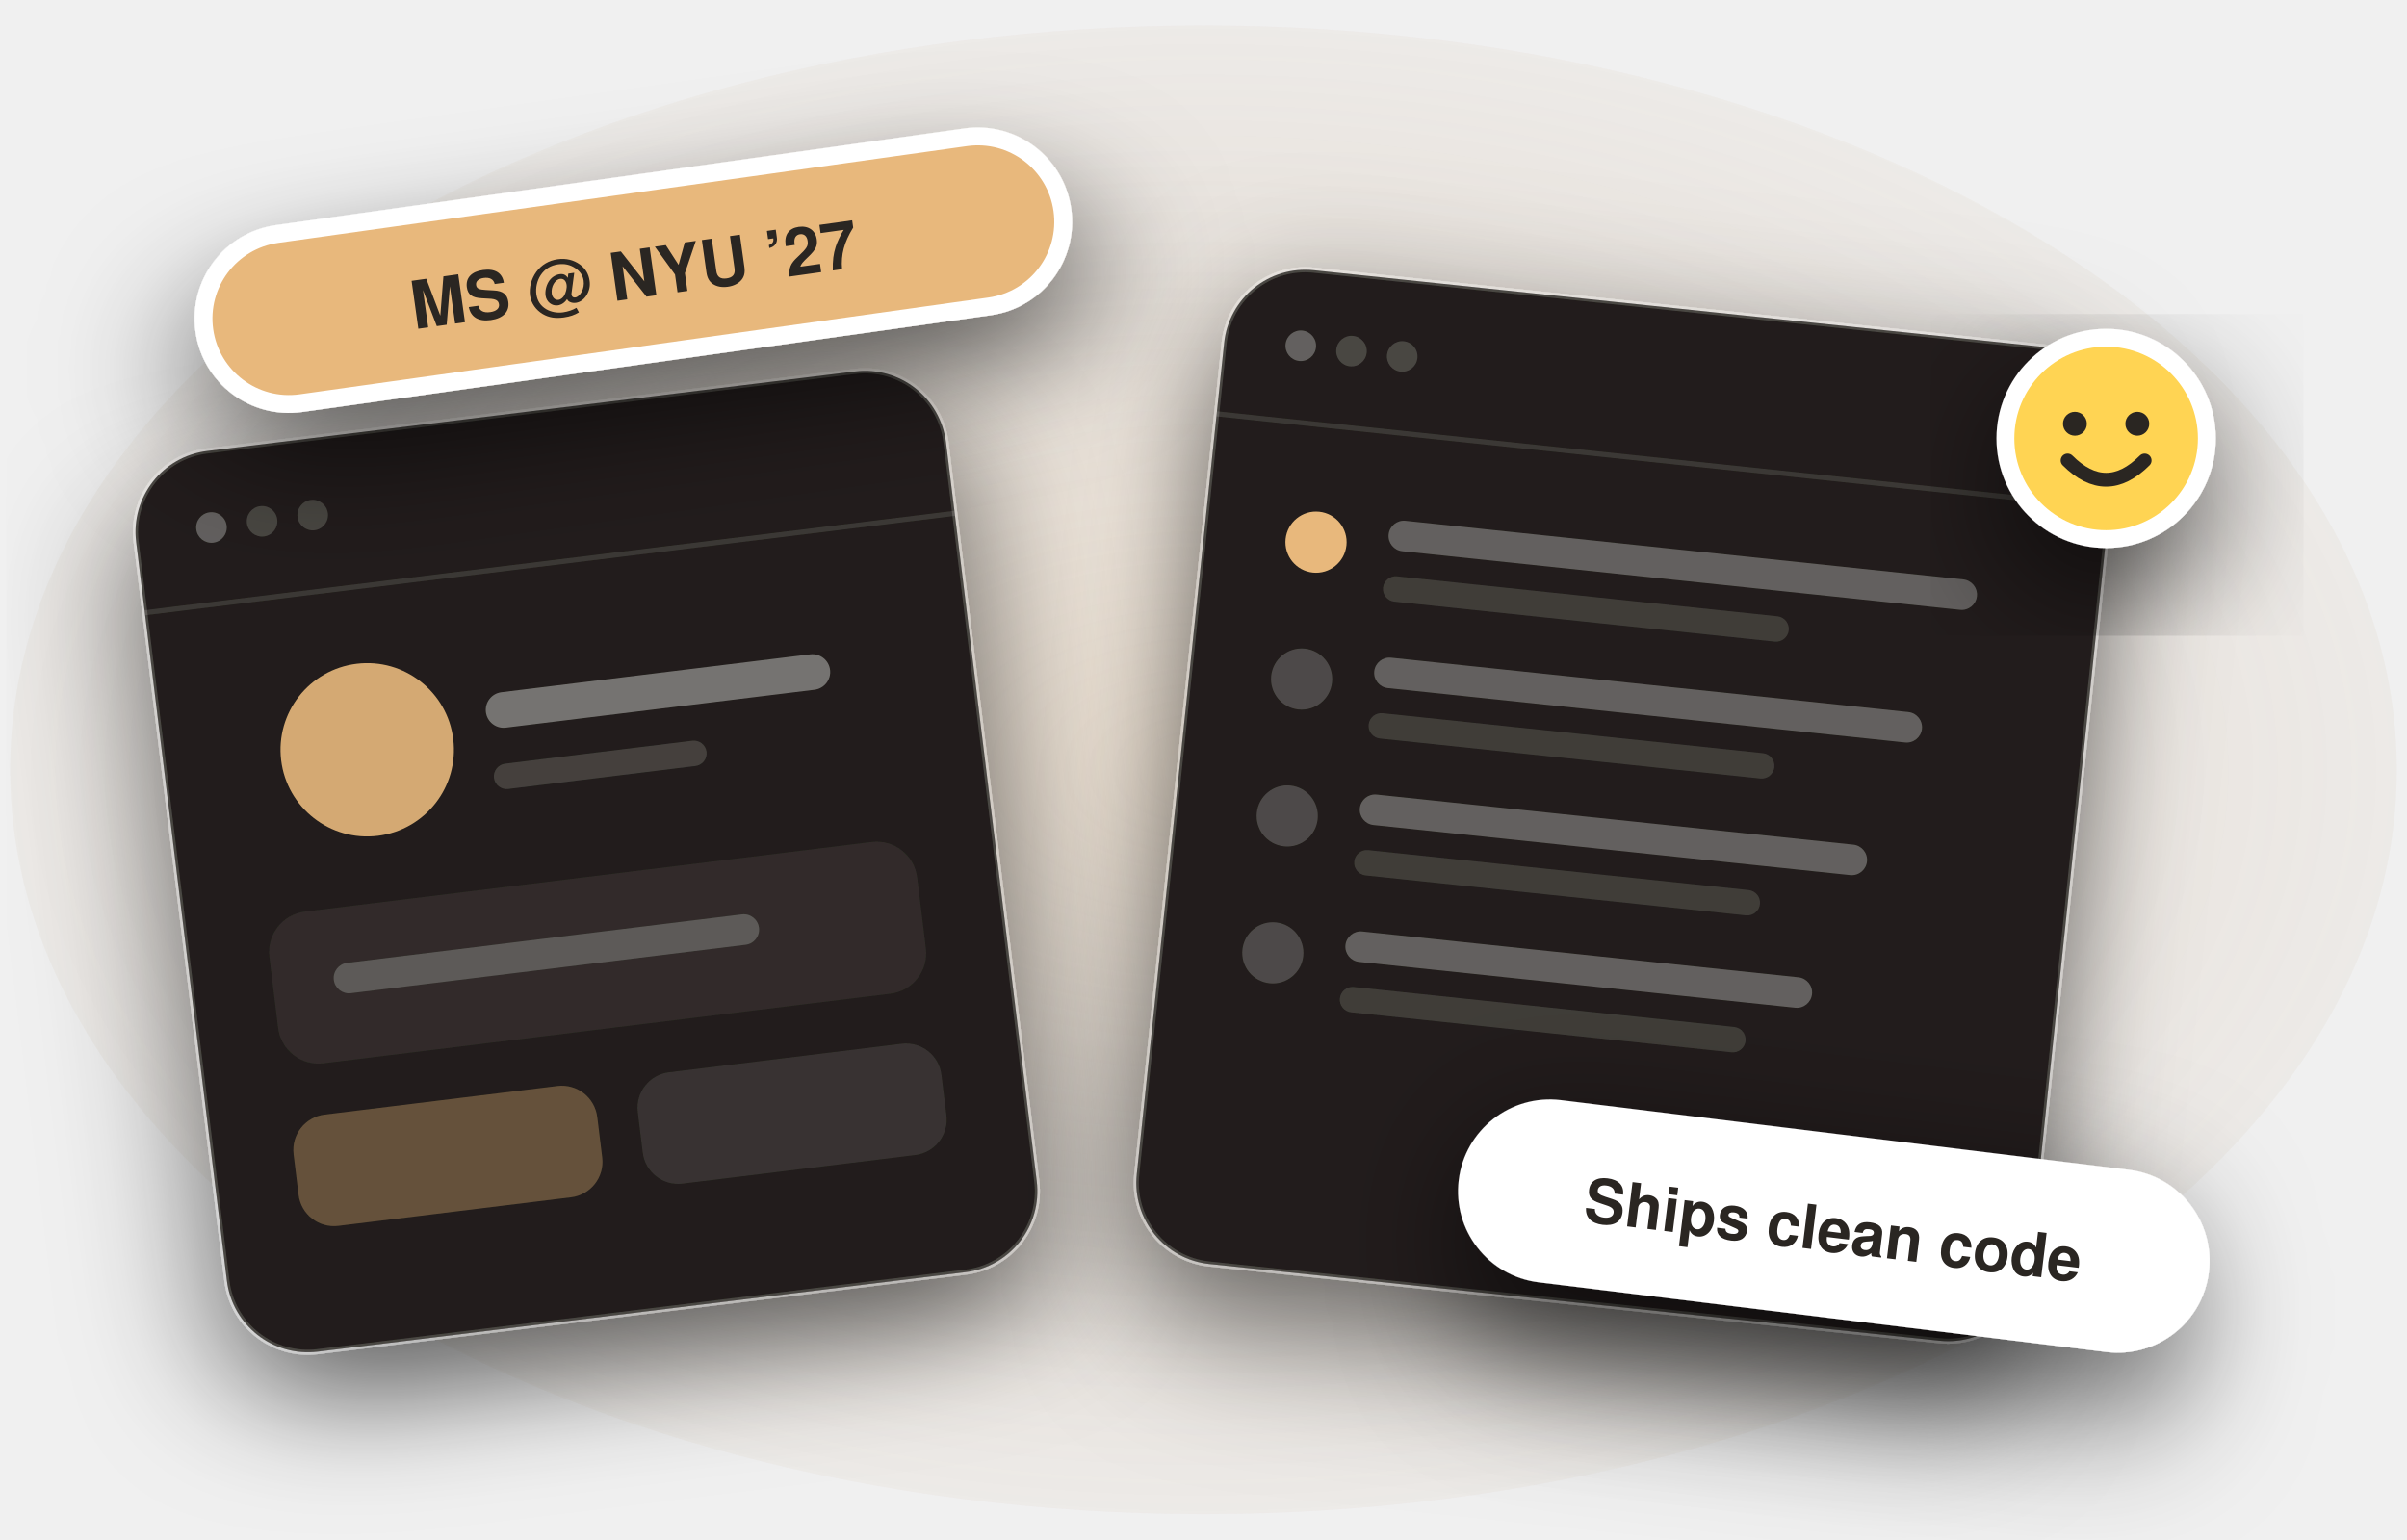
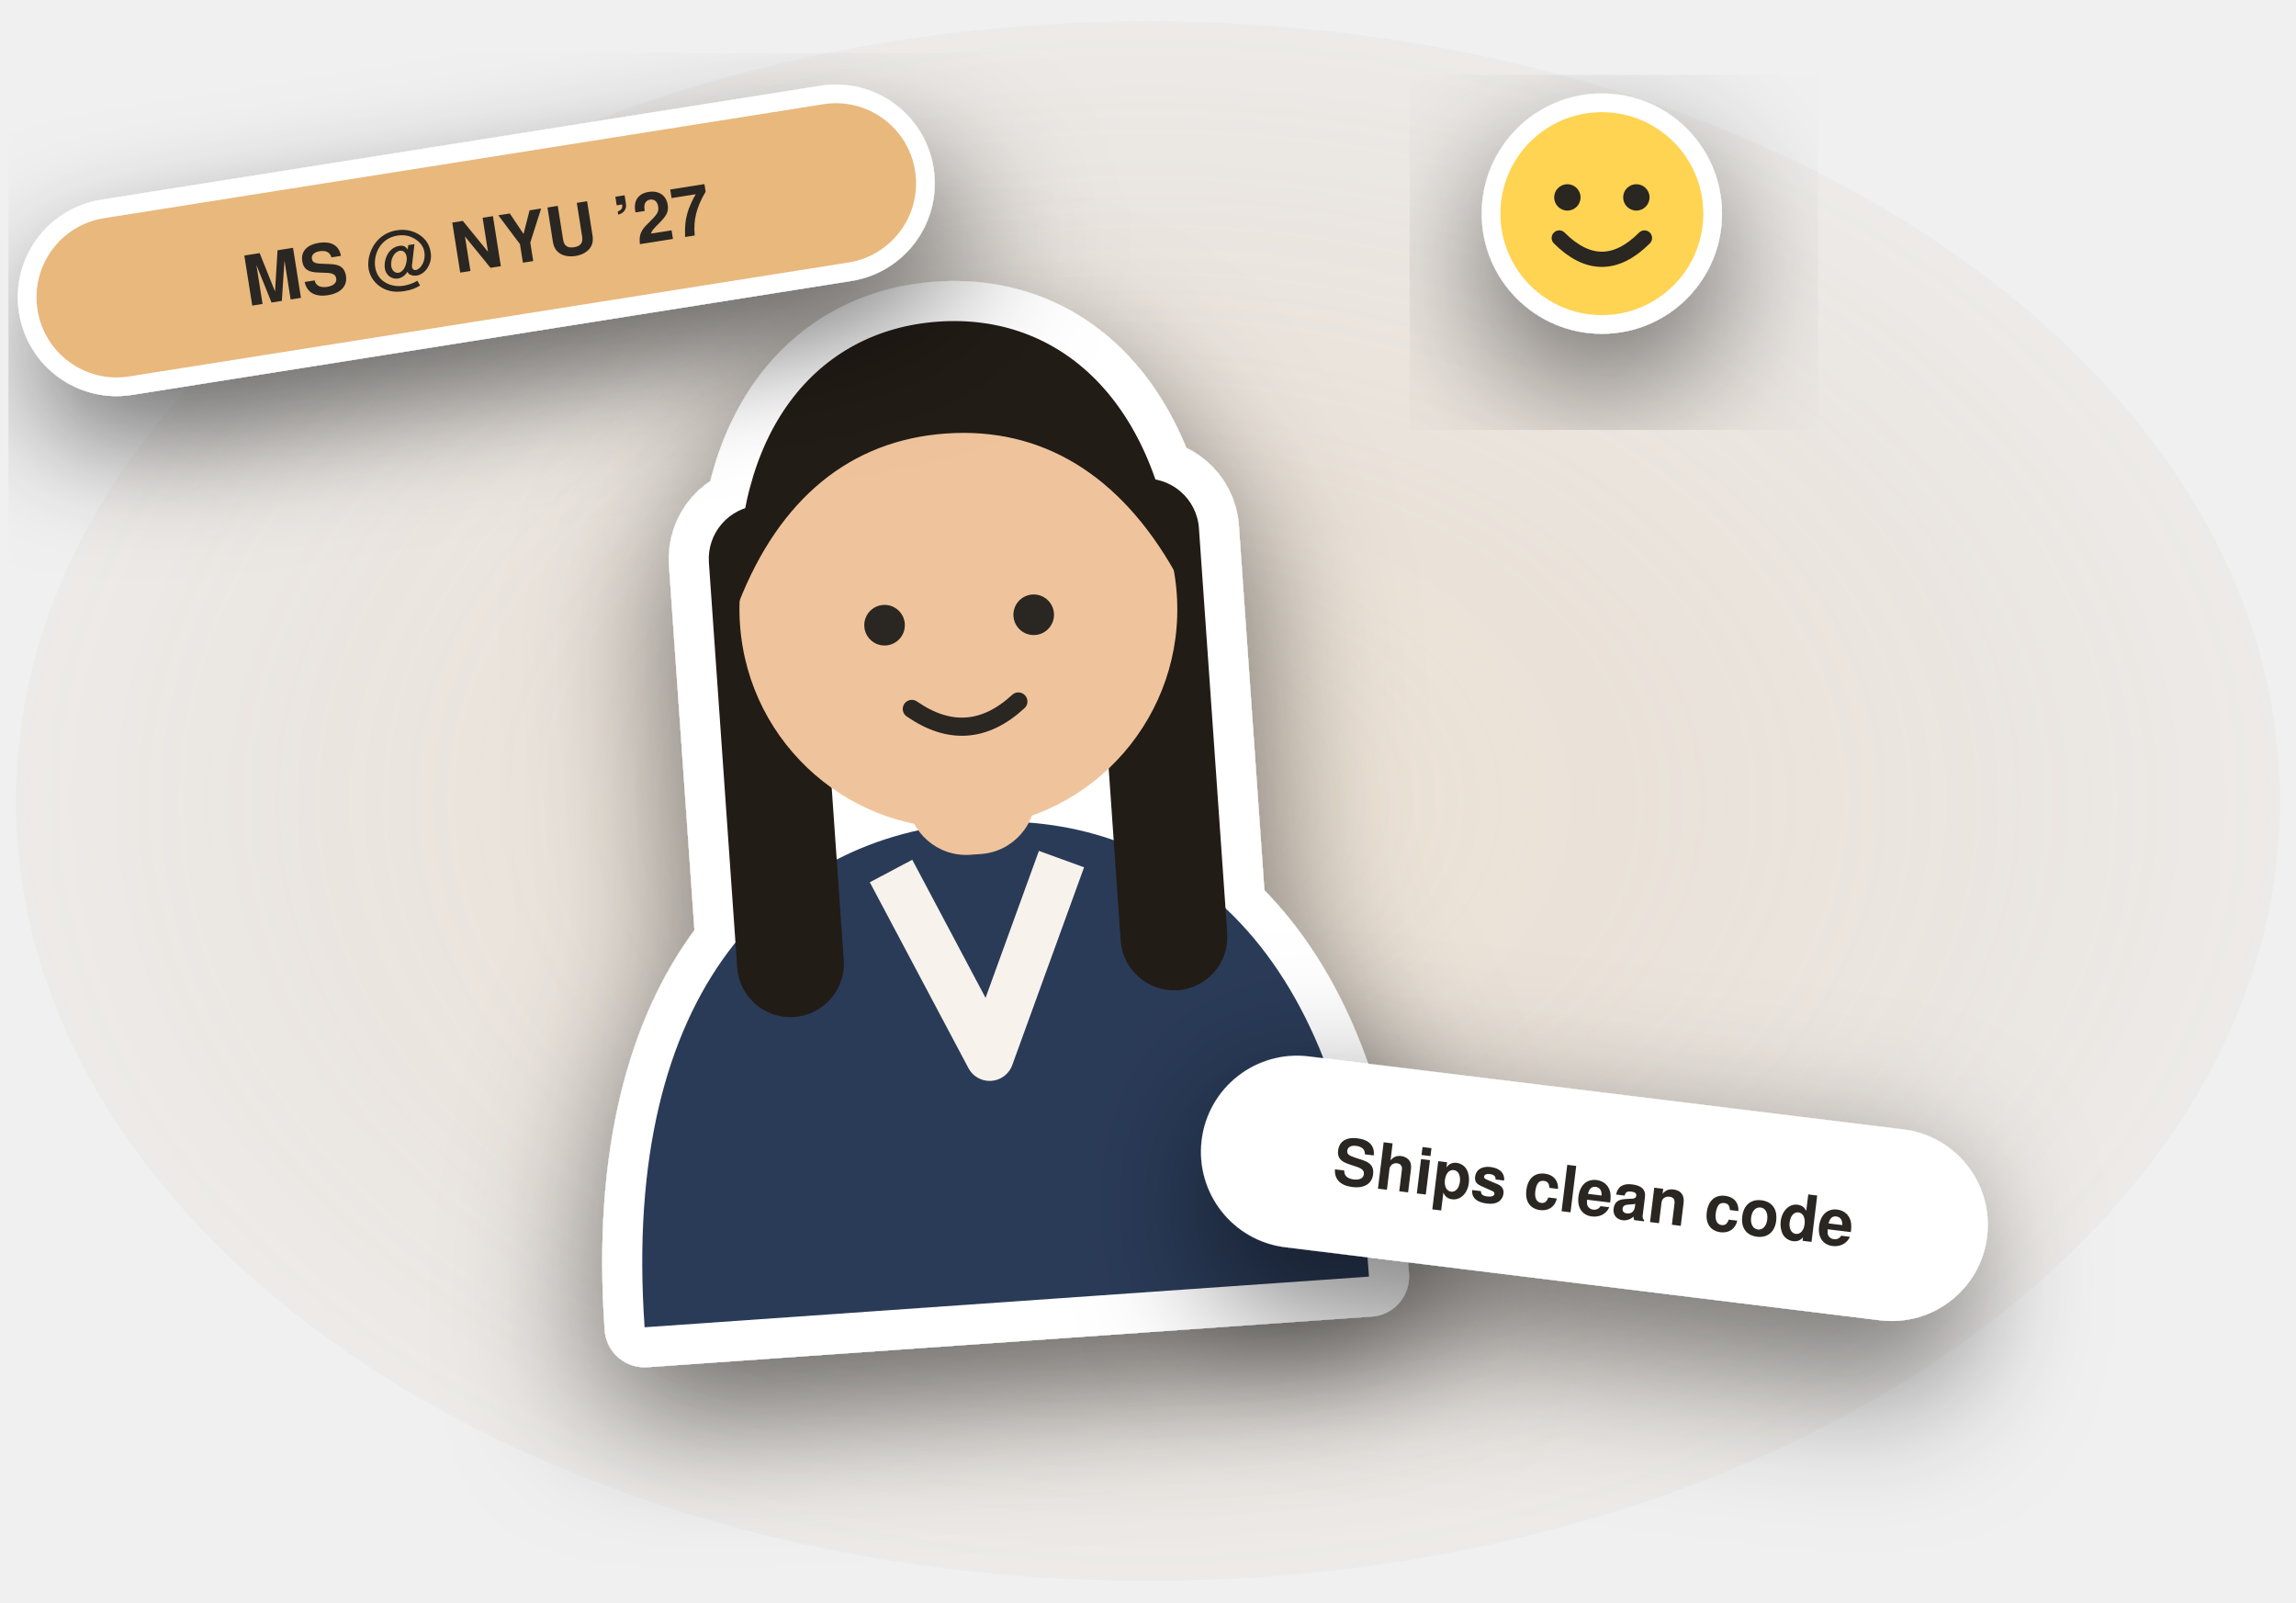
- <svg xmlns="http://www.w3.org/2000/svg" viewBox="0 0 472 302" width="472" height="302">
+ <svg xmlns="http://www.w3.org/2000/svg" viewBox="0 0 430 300" width="430" height="300">
  <defs>
    <filter id="d" x="-30%" y="-30%" width="170%" height="170%">
-       <feDropShadow dx="0" dy="10" stdDeviation="13" flood-color="#000000" flood-opacity="0.6" />
+       <feDropShadow dx="0" dy="10" stdDeviation="13" flood-color="#000000" flood-opacity="0.55" />
    </filter>
    <radialGradient id="g" cx="50%" cy="50%" r="62%">
      <stop offset="0" stop-color="#E8B87C" stop-opacity="0.24" />
      <stop offset="1" stop-color="#96602A" stop-opacity="0" />
    </radialGradient>
  </defs>
-   <ellipse cx="236" cy="151" rx="234" ry="146" fill="url(#g)" />
-   <g transform="translate(21 26)">
-     <g transform="rotate(-7 94.0 143.0)" filter="url(#d)">
-       <rect x="14" y="54" width="160" height="178" rx="16" fill="#211D1A" stroke="#FFFFFF" stroke-opacity="0.18" />
-       <circle cx="29" cy="69" r="3" fill="#FFFFFF" fill-opacity="0.3" />
-       <circle cx="39" cy="69" r="3" fill="#FFFFFF" fill-opacity="0.18" />
-       <circle cx="49" cy="69" r="3" fill="#FFFFFF" fill-opacity="0.18" />
-       <line x1="14" y1="84" x2="174" y2="84" stroke="#FFFFFF" stroke-opacity="0.12" />
-       <circle cx="54" cy="116" r="17" fill="#E8B87C" fill-opacity="0.9" />
-       <rect x="78" y="108" width="68" height="7" rx="3.5" fill="#FFFFFF" fill-opacity="0.38" />
-       <rect x="78" y="122" width="42" height="5" rx="2.5" fill="#FFFFFF" fill-opacity="0.16" />
-       <rect x="30" y="146" width="128" height="30" rx="8" fill="#FFFFFF" fill-opacity="0.07" />
-       <rect x="42" y="157" width="84" height="6" rx="3.0" fill="#FFFFFF" fill-opacity="0.22" />
-       <rect x="30" y="186" width="60.0" height="22" rx="7" fill="#E8B87C" fill-opacity="0.34" />
-       <rect x="98.0" y="186" width="60.0" height="22" rx="7" fill="#FFFFFF" fill-opacity="0.1" />
-     </g>
-     <g transform="rotate(6 298.0 132.0)" filter="url(#d)">
-       <rect x="210" y="34" width="176" height="196" rx="16" fill="#211D1A" stroke="#FFFFFF" stroke-opacity="0.18" />
-       <circle cx="225" cy="49" r="3" fill="#FFFFFF" fill-opacity="0.3" />
-       <circle cx="235" cy="49" r="3" fill="#FFFFFF" fill-opacity="0.18" />
-       <circle cx="245" cy="49" r="3" fill="#FFFFFF" fill-opacity="0.18" />
-       <line x1="210" y1="64" x2="386" y2="64" stroke="#FFFFFF" stroke-opacity="0.12" />
-       <circle cx="232" cy="87" r="6" fill="#E8B87C" fill-opacity="1" />
-       <rect x="246" y="81" width="116" height="6" rx="3.0" fill="#FFFFFF" fill-opacity="0.3" />
-       <rect x="246" y="92" width="80" height="5" rx="2.5" fill="#FFFFFF" fill-opacity="0.14" />
-       <circle cx="232" cy="114" r="6" fill="#FFFFFF" fill-opacity="0.2" />
-       <rect x="246" y="108" width="108" height="6" rx="3.0" fill="#FFFFFF" fill-opacity="0.3" />
-       <rect x="246" y="119" width="80" height="5" rx="2.5" fill="#FFFFFF" fill-opacity="0.14" />
-       <circle cx="232" cy="141" r="6" fill="#FFFFFF" fill-opacity="0.2" />
-       <rect x="246" y="135" width="100" height="6" rx="3.0" fill="#FFFFFF" fill-opacity="0.3" />
-       <rect x="246" y="146" width="80" height="5" rx="2.5" fill="#FFFFFF" fill-opacity="0.14" />
-       <circle cx="232" cy="168" r="6" fill="#FFFFFF" fill-opacity="0.2" />
-       <rect x="246" y="162" width="92" height="6" rx="3.0" fill="#FFFFFF" fill-opacity="0.3" />
-       <rect x="246" y="173" width="80" height="5" rx="2.5" fill="#FFFFFF" fill-opacity="0.14" />
-     </g>
-     <g transform="rotate(-8 103.2 27.0)" filter="url(#d)">
-       <rect x="16.5" y="8.5" width="173.4" height="37" rx="18.5" fill="#FFFFFF" />
-       <rect x="20" y="12" width="166.4" height="30" rx="15.0" fill="#E8B87C" />
-       <text x="103.2" y="32.5" text-anchor="middle" font-family="Helvetica Neue,Helvetica,Arial,sans-serif" font-size="13" font-weight="700" fill="#2A2521">MS @ NYU ’27</text>
-     </g>
-     <g transform="rotate(7 338.6 214.5)" filter="url(#d)">
-       <rect x="264.5" y="196.5" width="148.2" height="36" rx="18.0" fill="#FFFFFF" />
-       <rect x="268" y="200" width="141.2" height="29" rx="14.5" fill="#FFFFFF" />
-       <text x="338.6" y="219.5" text-anchor="middle" font-family="Helvetica Neue,Helvetica,Arial,sans-serif" font-size="12" font-weight="700" fill="#2A2521">Ships clean code</text>
-     </g>
-     <g filter="url(#d)">
-       <circle cx="392" cy="60" r="21.5" fill="#FFFFFF" />
-       <circle cx="392" cy="60" r="18" fill="#FFD452" />
-       <circle cx="385.88" cy="57.12" r="2.34" fill="#2A2521" />
-       <circle cx="398.12" cy="57.12" r="2.34" fill="#2A2521" />
-       <path d="M384.44 64.32q7.56 7.56 15.12 0" stroke="#2A2521" stroke-width="2.7" fill="none" stroke-linecap="round" />
-     </g>
+   <ellipse cx="215" cy="150" rx="212" ry="146" fill="url(#g)" />
+   <g transform="translate(96 30) scale(1.0) rotate(-4 86 120)" filter="url(#d)">
+     <path d="M18 214C18 150 50 124 86 124s68 26 68 90z" fill="#FFFFFF" stroke="#FFFFFF" stroke-width="15" stroke-linejoin="round" />
+     <rect x="74" y="92" width="24" height="38" rx="11" fill="#FFFFFF" stroke="#FFFFFF" stroke-width="15" stroke-linejoin="round" />
+     <rect x="40" y="62" width="20" height="96" rx="10" fill="#FFFFFF" stroke="#FFFFFF" stroke-width="15" stroke-linejoin="round" />
+     <rect x="112" y="62" width="20" height="96" rx="10" fill="#FFFFFF" stroke="#FFFFFF" stroke-width="15" stroke-linejoin="round" />
+     <circle cx="86" cy="84" r="41" fill="#FFFFFF" stroke="#FFFFFF" stroke-width="15" stroke-linejoin="round" />
+     <path d="M45 80c1-32 18-50 41-50s40 18 41 50c-9-19-23-29-41-29s-32 10-41 29z" fill="#FFFFFF" stroke="#FFFFFF" stroke-width="15" stroke-linejoin="round" />
+     <path d="M18 214C18 150 50 124 86 124s68 26 68 90z" fill="#2B3A58" />
+     <rect x="74" y="92" width="24" height="38" rx="11" fill="#EFC49C" />
+     <rect x="40" y="62" width="20" height="96" rx="10" fill="#241A15" />
+     <rect x="112" y="62" width="20" height="96" rx="10" fill="#241A15" />
+     <circle cx="86" cy="84" r="41" fill="#EFC49C" />
+     <path d="M45 80c1-32 18-50 41-50s40 18 41 50c-9-19-23-29-41-29s-32 10-41 29z" fill="#241A15" />
+     <circle cx="72" cy="86" r="3.8" fill="#2A2521" />
+     <circle cx="100" cy="86" r="3.8" fill="#2A2521" />
+     <path d="M76 102q10 8 20 0" stroke="#2A2521" stroke-width="3.4" fill="none" stroke-linecap="round" />
+     <path d="M70 132 86 168 102 132" stroke="#F7F3EC" stroke-width="9" fill="none" stroke-linejoin="round" />
+   </g>
+   <g transform="rotate(-9 89.2 45.0)" filter="url(#d)">
+     <rect x="2.5" y="26.5" width="173.4" height="37" rx="18.5" fill="#FFFFFF" />
+     <rect x="6" y="30" width="166.4" height="30" rx="15.0" fill="#E8B87C" />
+     <text x="89.2" y="50.5" text-anchor="middle" font-family="Helvetica Neue,Helvetica,Arial,sans-serif" font-size="13" font-weight="700" fill="#2A2521">MS @ NYU ’27</text>
+   </g>
+   <g transform="rotate(7 298.6 222.5)" filter="url(#d)">
+     <rect x="224.5" y="204.5" width="148.2" height="36" rx="18.0" fill="#FFFFFF" />
+     <rect x="228" y="208" width="141.2" height="29" rx="14.5" fill="#FFFFFF" />
+     <text x="298.6" y="227.5" text-anchor="middle" font-family="Helvetica Neue,Helvetica,Arial,sans-serif" font-size="12" font-weight="700" fill="#2A2521">Ships clean code</text>
+   </g>
+   <g filter="url(#d)">
+     <circle cx="300" cy="40" r="22.5" fill="#FFFFFF" />
+     <circle cx="300" cy="40" r="19" fill="#FFD452" />
+     <circle cx="293.54" cy="36.96" r="2.47" fill="#2A2521" />
+     <circle cx="306.46" cy="36.96" r="2.47" fill="#2A2521" />
+     <path d="M292.02 44.56q7.98 7.98 15.96 0" stroke="#2A2521" stroke-width="2.85" fill="none" stroke-linecap="round" />
  </g>
</svg>
